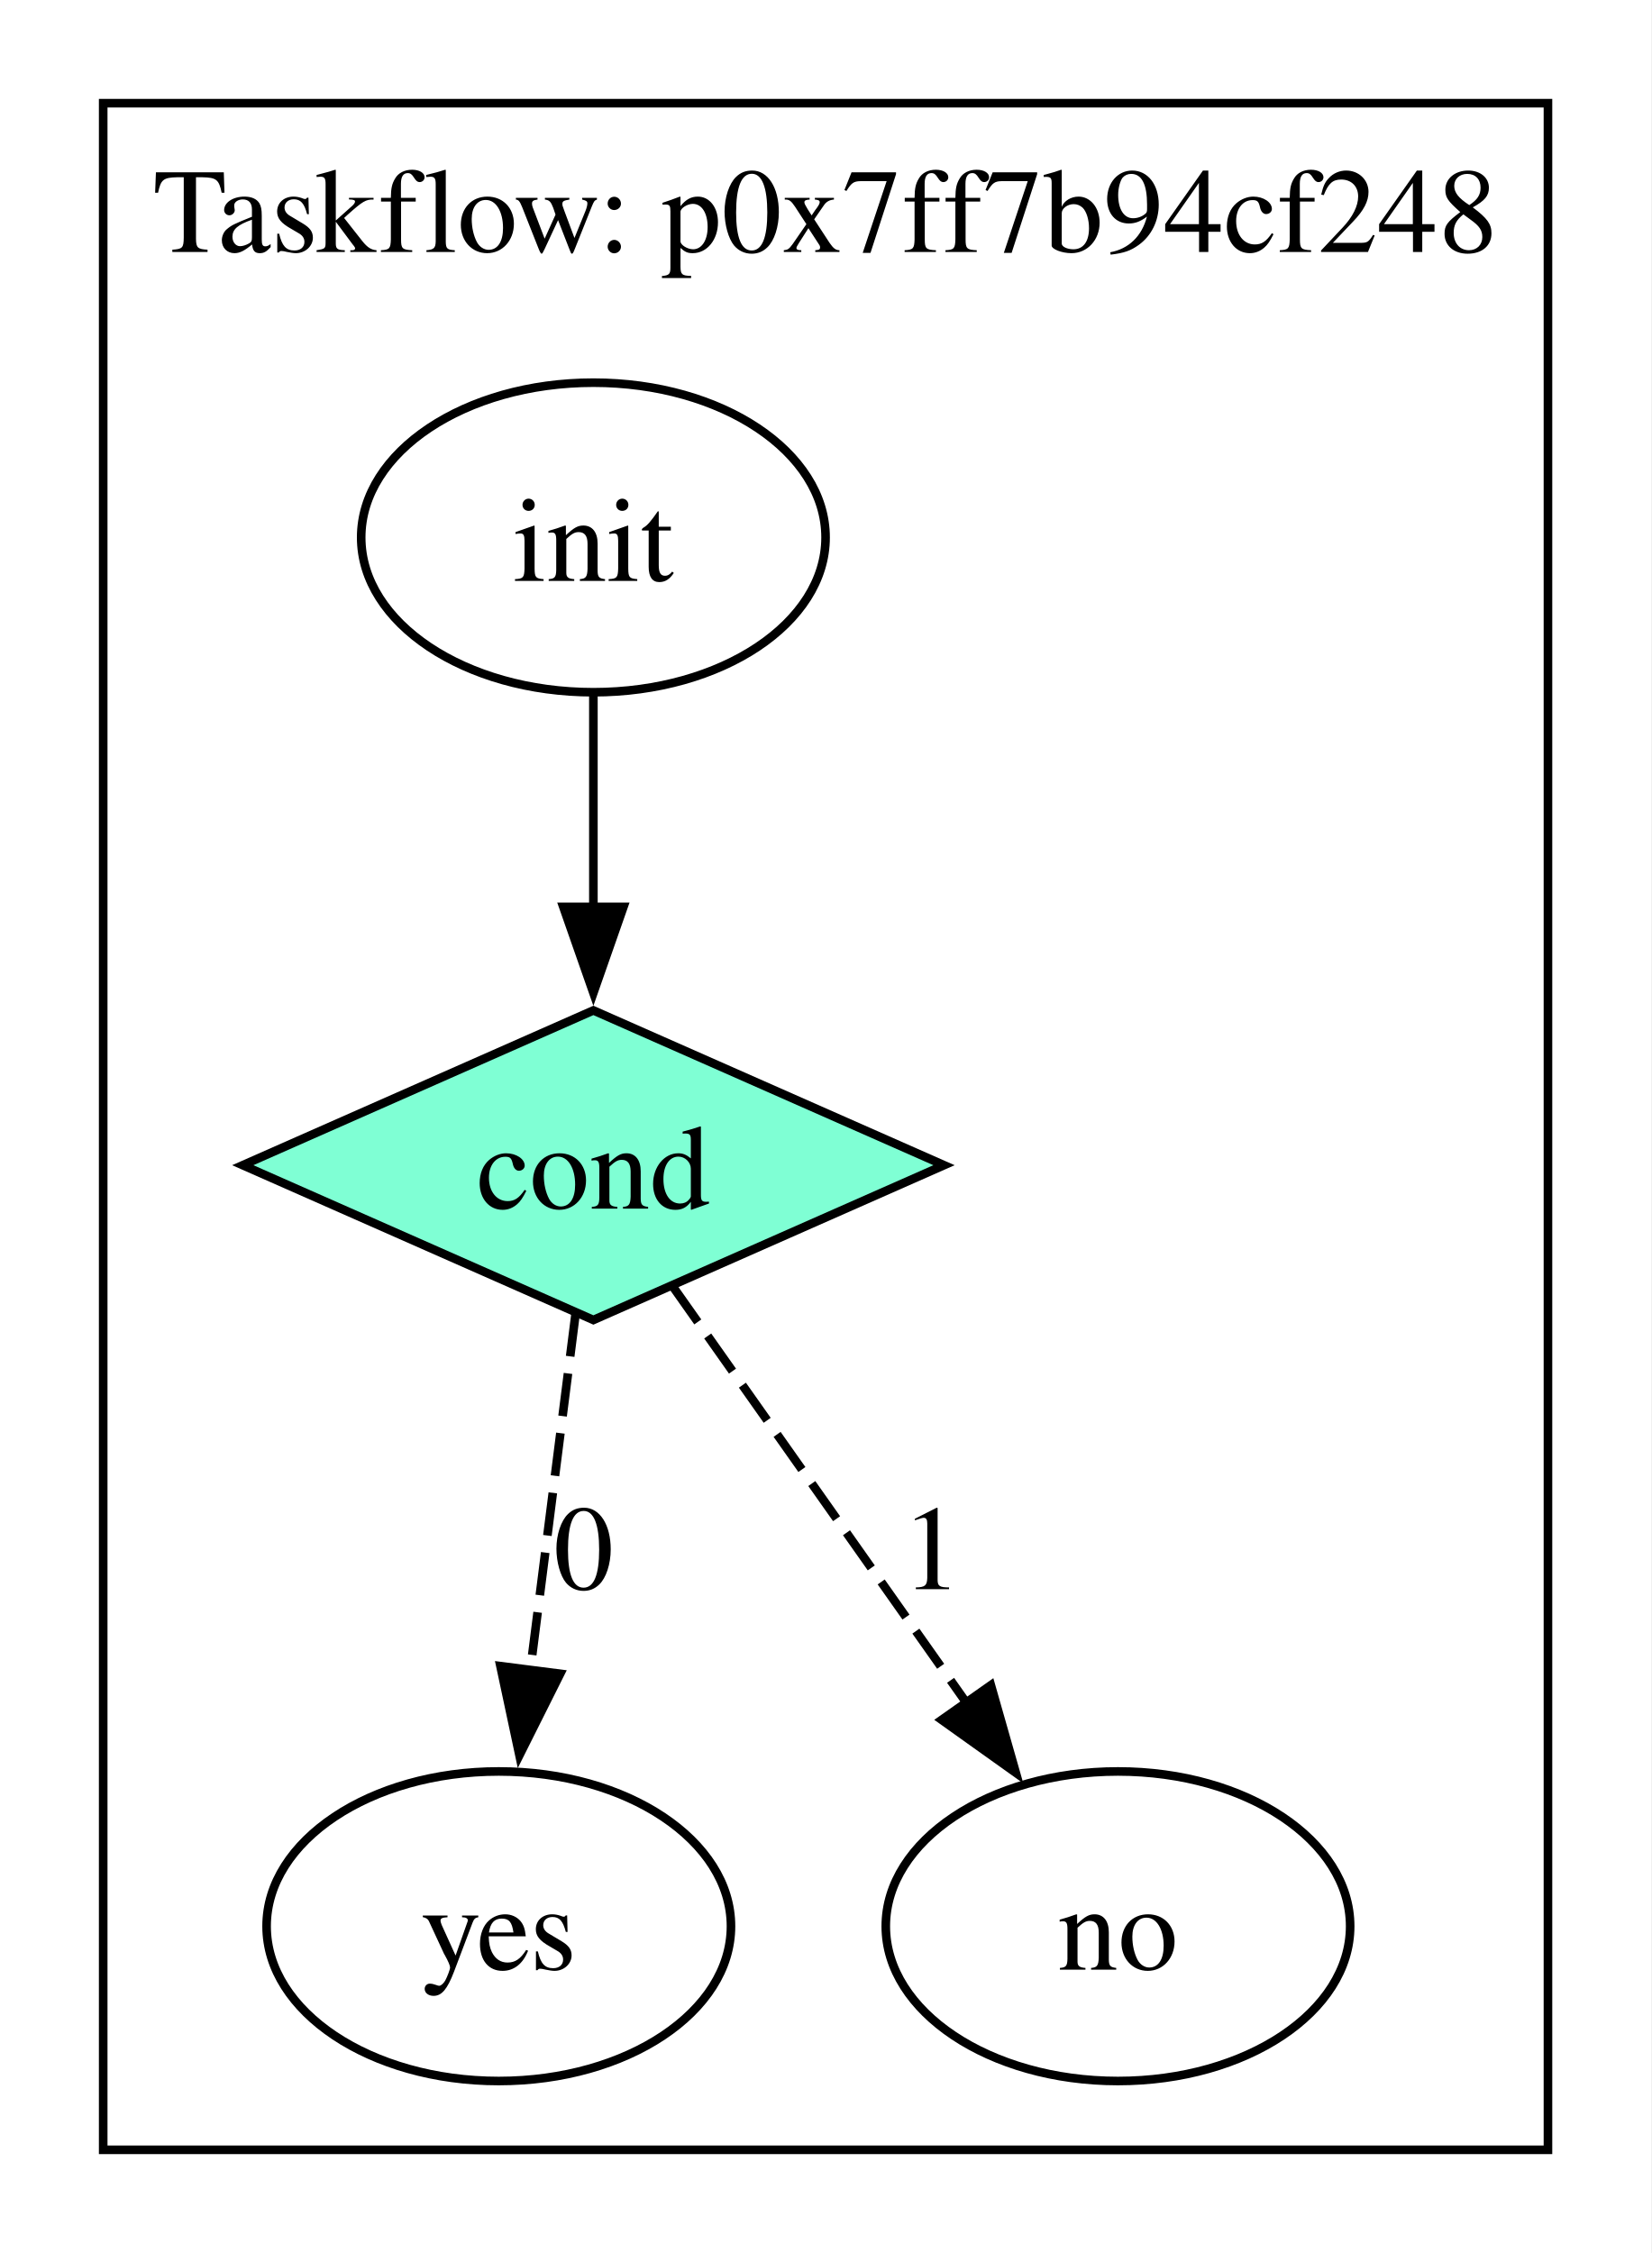
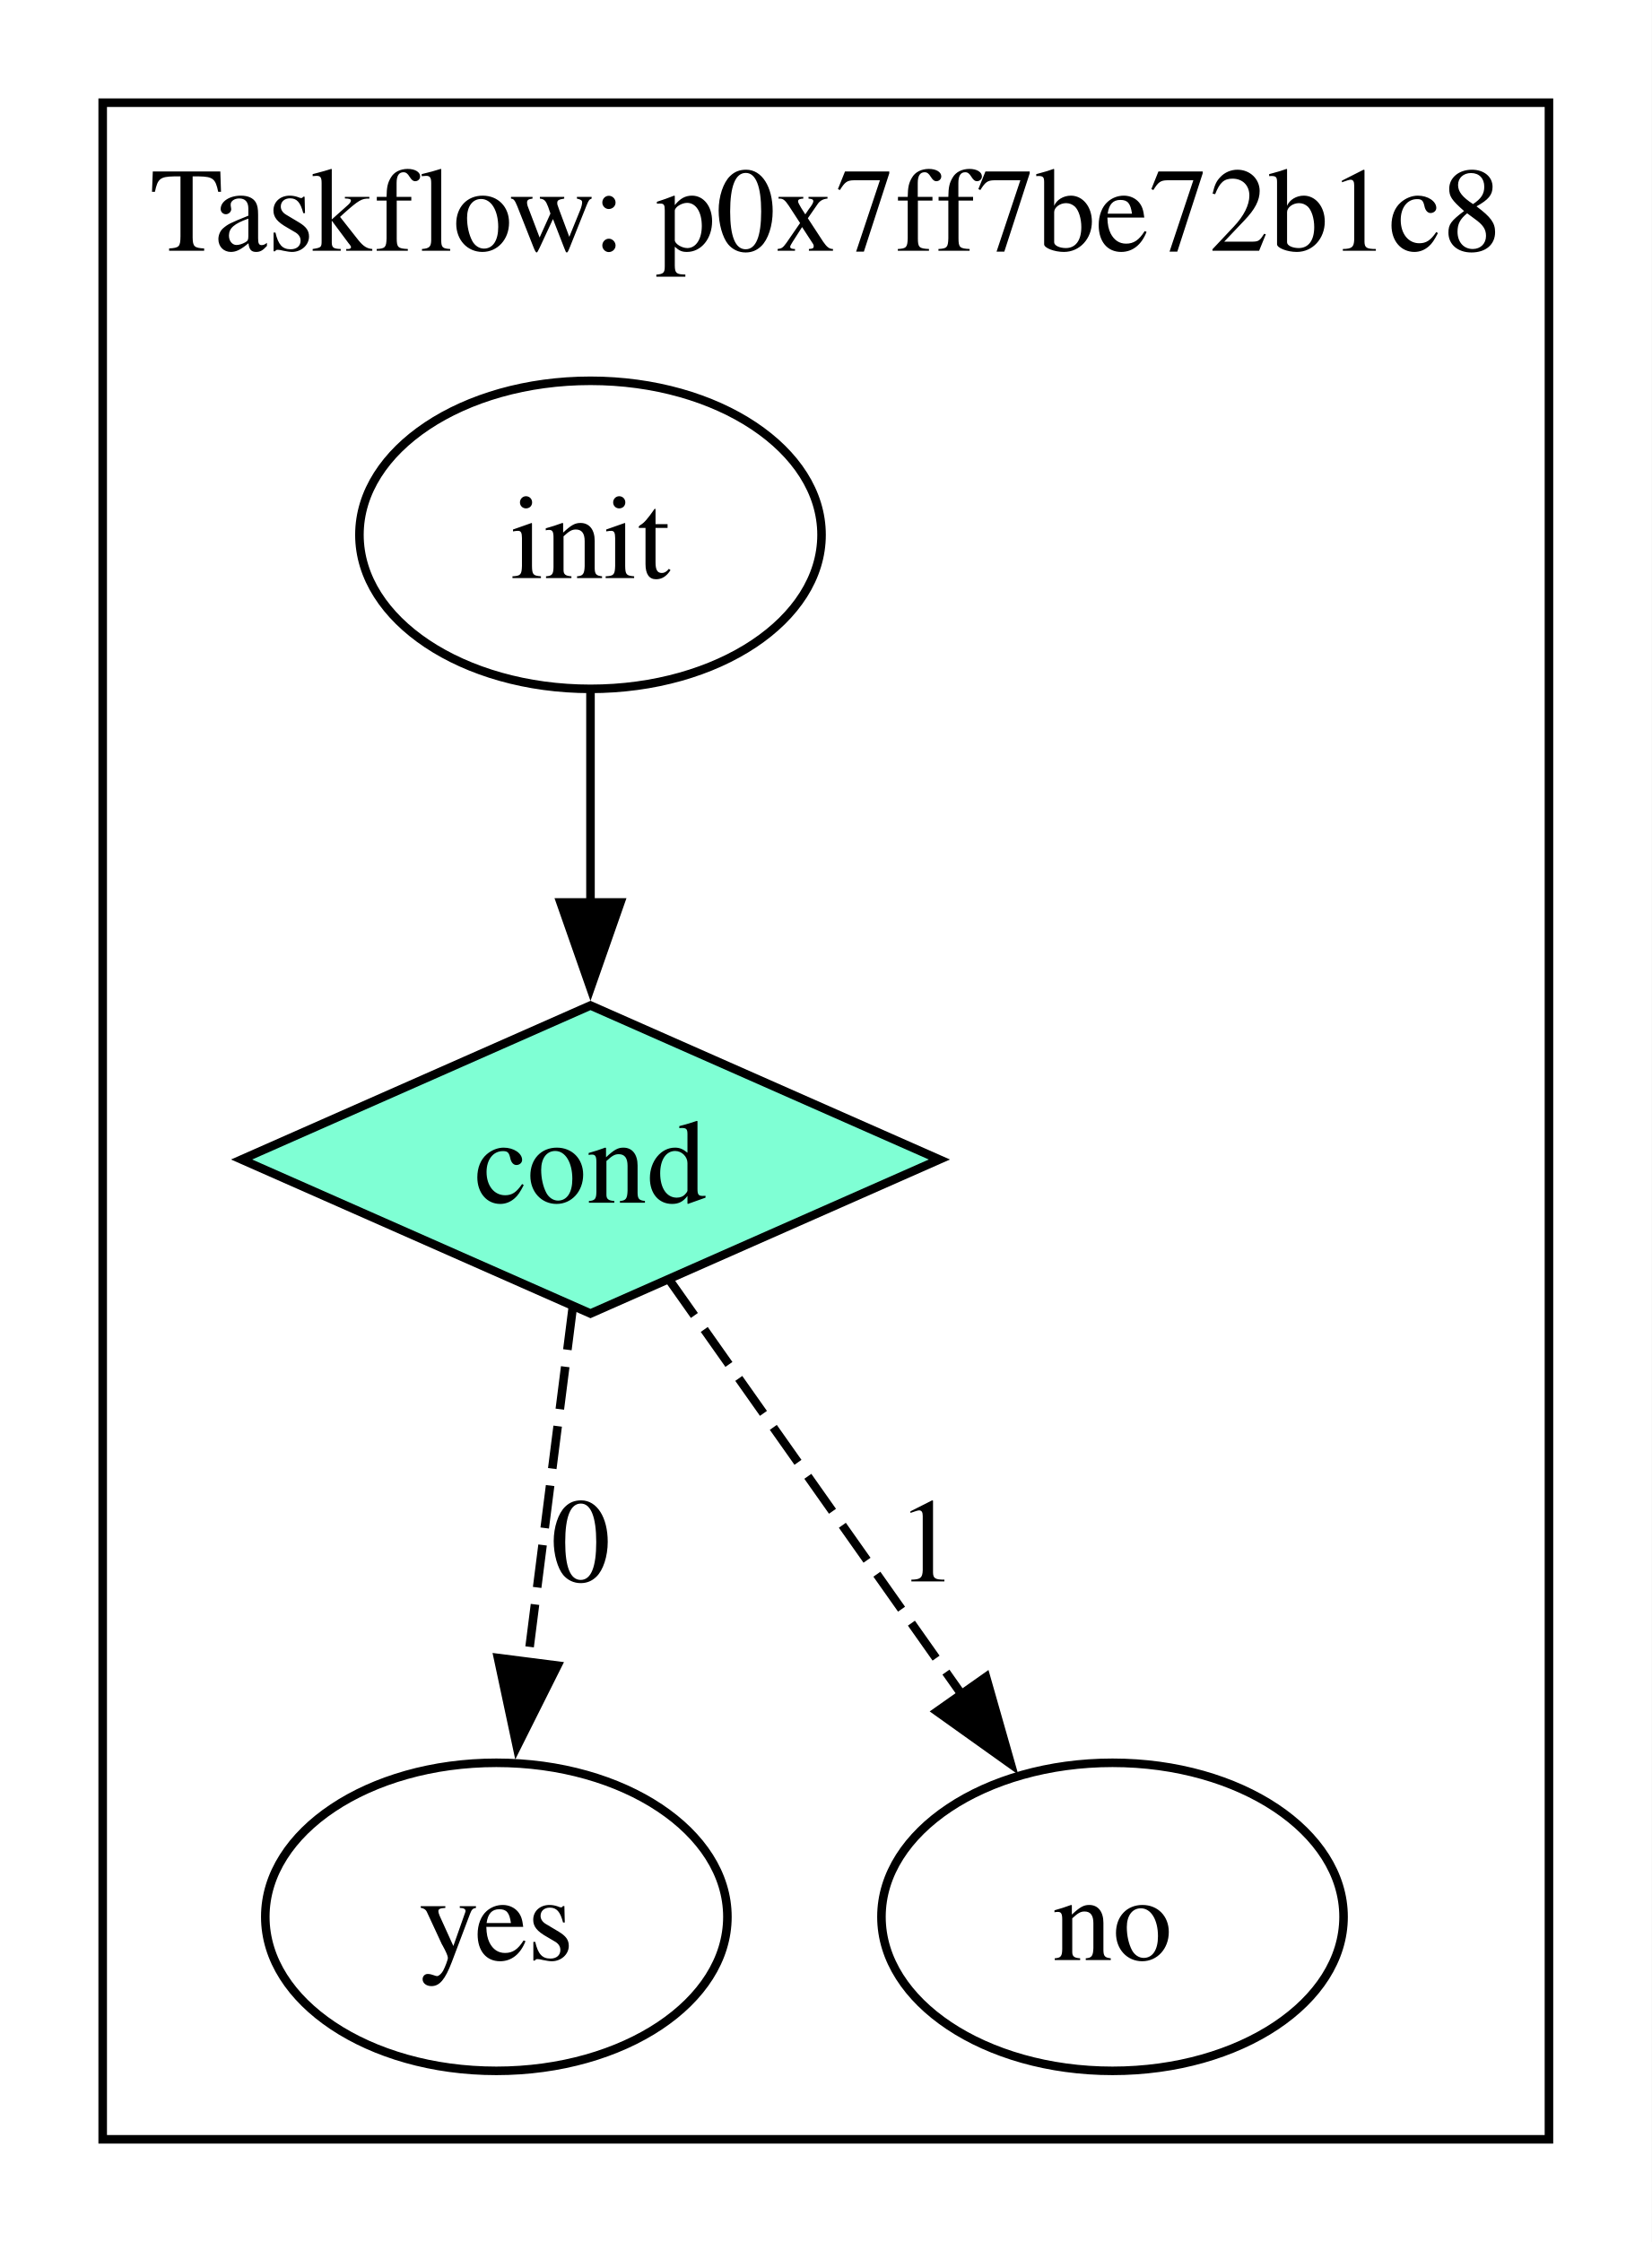
- <svg xmlns="http://www.w3.org/2000/svg" width="192pt" height="262pt" viewBox="0.00 0.00 192.00 262.00">
+ <svg xmlns="http://www.w3.org/2000/svg" width="193pt" height="262pt" viewBox="0.00 0.00 193.00 262.00">
  <g id="graph0" class="graph" transform="scale(1 1) rotate(0) translate(4 258)">
-     <polygon fill="white" stroke="none" points="-4,4 -4,-258 188,-258 188,4 -4,4" />
+     <polygon fill="white" stroke="none" points="-4,4 -4,-258 189,-258 189,4 -4,4" />
    <g id="clust1" class="cluster">
-       <polygon fill="none" stroke="black" points="8,-8 8,-246 176,-246 176,-8 8,-8" />
-       <text text-anchor="middle" x="92" y="-228.7" font-family="Times,serif" font-size="14.00">Taskflow: p0x7ff7b94cf248</text>
+       <polygon fill="none" stroke="black" points="8,-8 8,-246 177,-246 177,-8 8,-8" />
+       <text text-anchor="middle" x="92.5" y="-228.7" font-family="Times,serif" font-size="14.00">Taskflow: p0x7ff7be72b1c8</text>
    </g>
    <g id="node1" class="node">
      <ellipse fill="none" stroke="black" cx="65" cy="-195.5" rx="27" ry="18" />
      <text text-anchor="middle" x="65" y="-190.45" font-family="Times,serif" font-size="14.00">init</text>
    </g>
    <g id="node2" class="node">
      <polygon fill="aquamarine" stroke="black" points="65,-140.5 24.23,-122.5 65,-104.5 105.77,-122.5 65,-140.5" />
      <text text-anchor="middle" x="65" y="-117.45" font-family="Times,serif" font-size="14.00">cond</text>
    </g>
    <g id="edge1" class="edge">
      <path fill="none" stroke="black" d="M65,-177.31C65,-169.84 65,-160.87 65,-152.42" />
      <polygon fill="black" stroke="black" points="68.5,-152.54 65,-142.54 61.5,-152.54 68.5,-152.54" />
    </g>
    <g id="node3" class="node">
      <ellipse fill="none" stroke="black" cx="54" cy="-34" rx="27" ry="18" />
      <text text-anchor="middle" x="54" y="-28.95" font-family="Times,serif" font-size="14.00">yes</text>
    </g>
    <g id="edge2" class="edge">
      <path fill="none" stroke="black" stroke-dasharray="5,2" d="M62.93,-105.23C61.45,-93.57 59.41,-77.56 57.66,-63.77" />
      <polygon fill="black" stroke="black" points="61.14,-63.36 56.4,-53.89 54.19,-64.25 61.14,-63.36" />
      <text text-anchor="middle" x="63.86" y="-73.2" font-family="Times,serif" font-size="14.00">0</text>
    </g>
    <g id="node4" class="node">
      <ellipse fill="none" stroke="black" cx="126" cy="-34" rx="27" ry="18" />
      <text text-anchor="middle" x="126" y="-28.95" font-family="Times,serif" font-size="14.00">no</text>
    </g>
    <g id="edge3" class="edge">
      <path fill="none" stroke="black" stroke-dasharray="5,2" d="M74.26,-108.36C83.32,-95.52 97.33,-75.66 108.48,-59.84" />
      <polygon fill="black" stroke="black" points="111.22,-62.03 114.12,-51.85 105.5,-58 111.22,-62.03" />
      <text text-anchor="middle" x="104.34" y="-73.2" font-family="Times,serif" font-size="14.00">1</text>
    </g>
  </g>
</svg>
